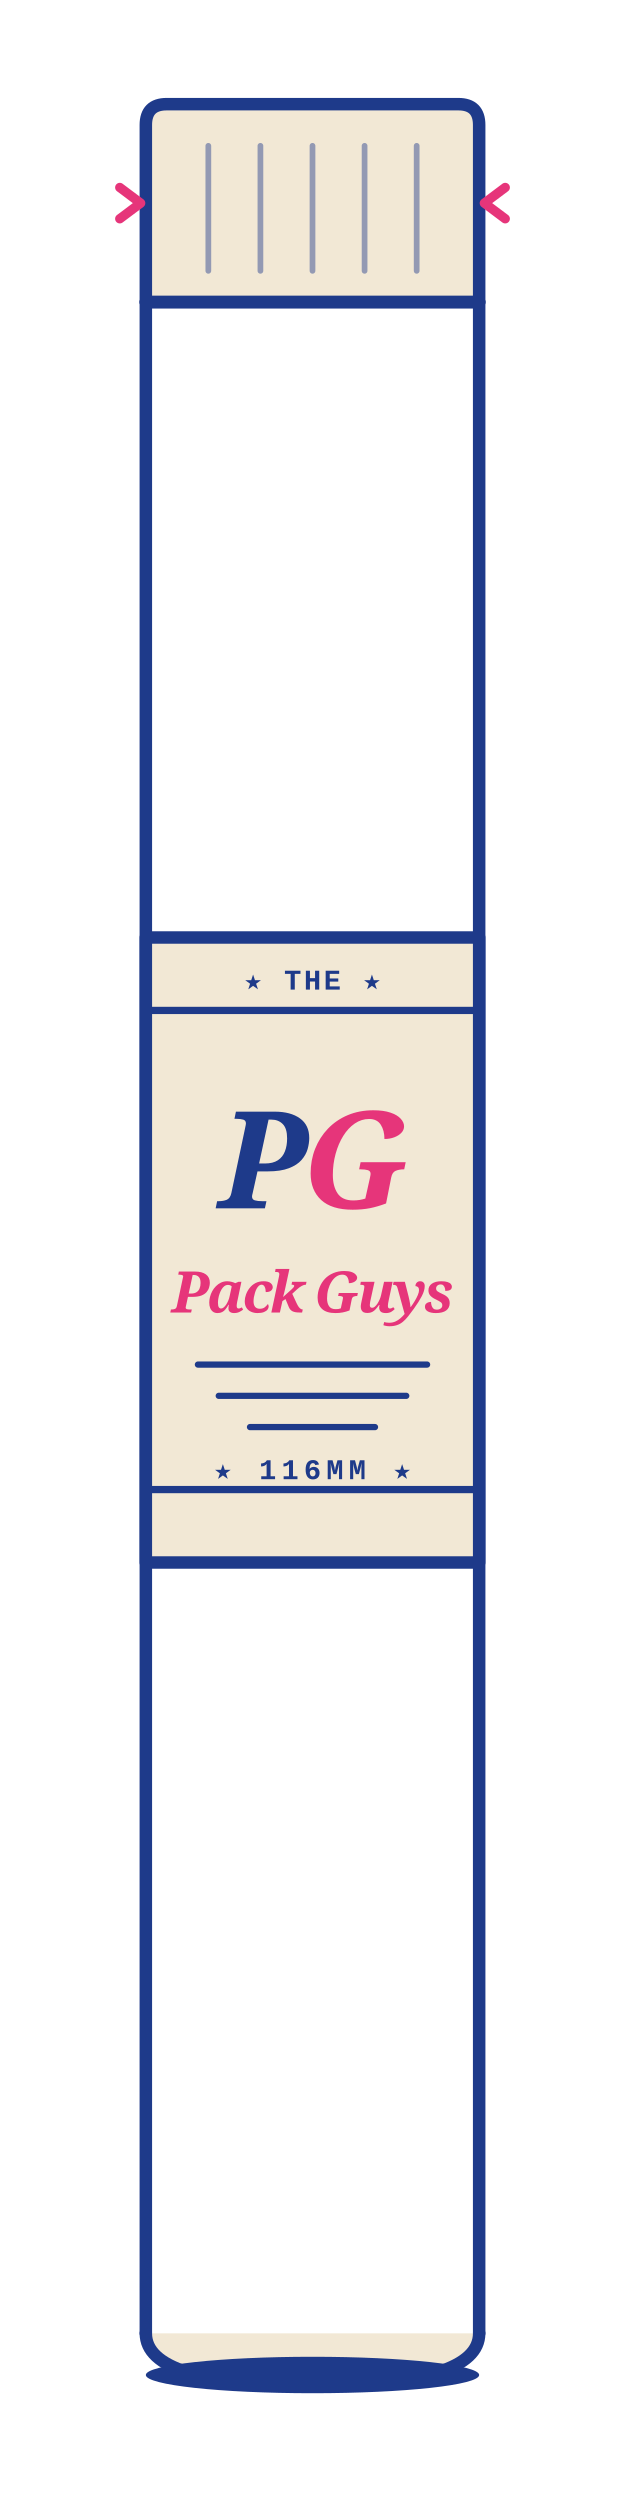
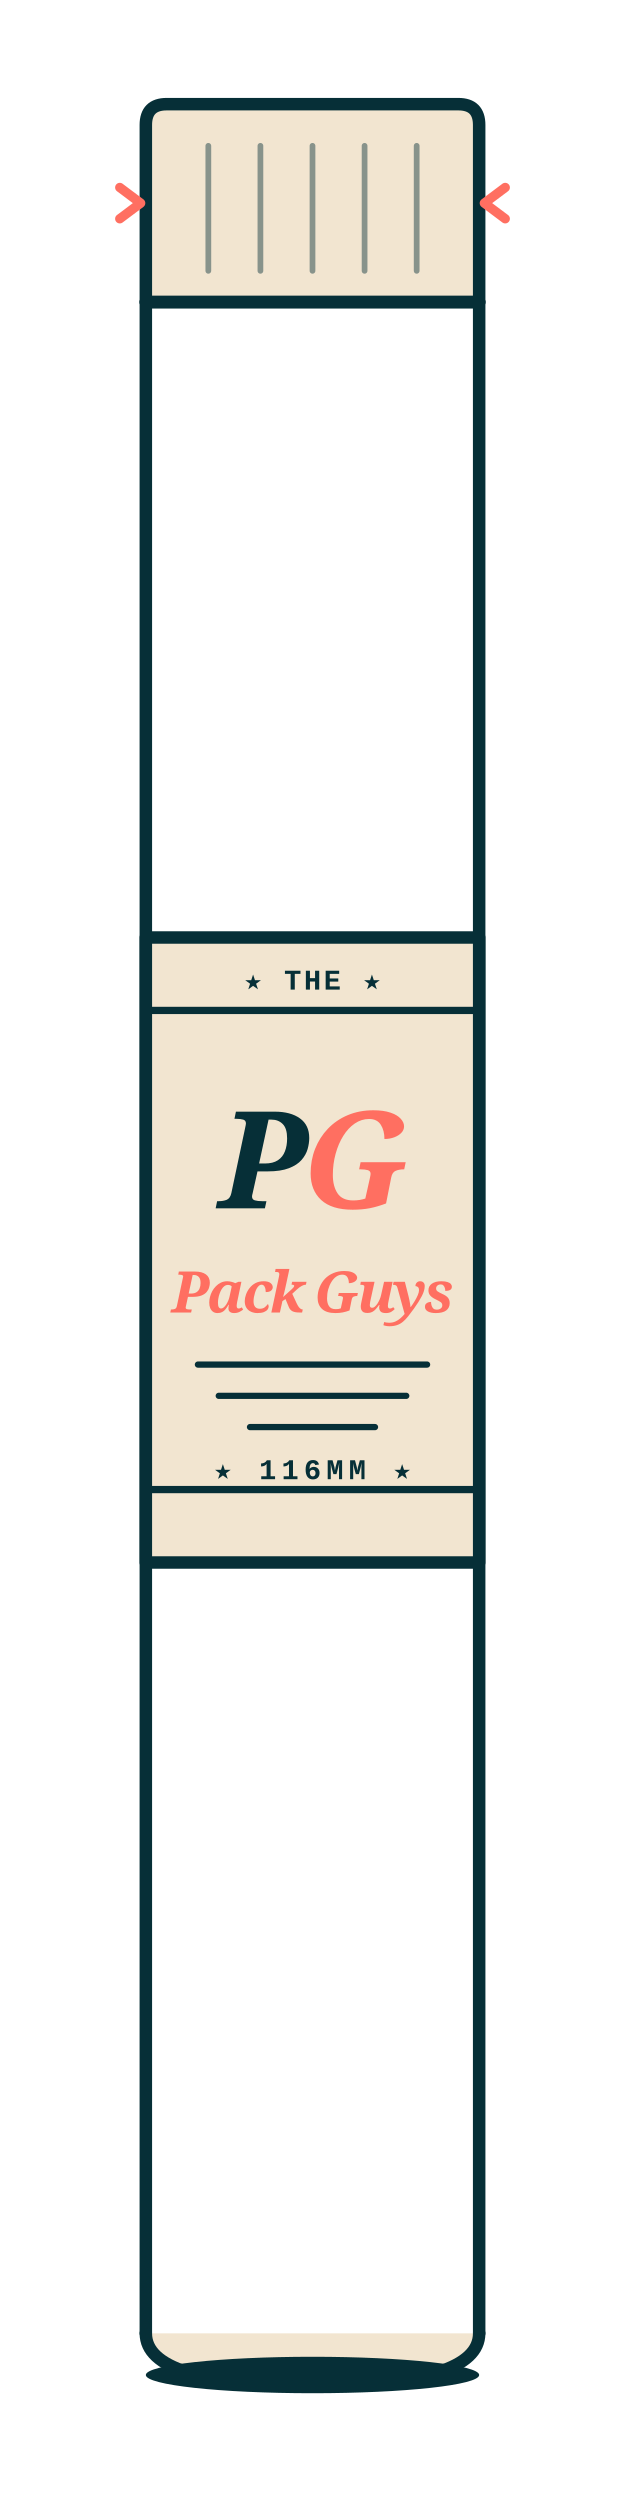
<svg xmlns="http://www.w3.org/2000/svg" viewBox="0 0 120 480" role="img" aria-label="116mm squeeze pop-top preroll tube outline">
  <defs>
    <style>
-       .t-line { fill: none; stroke: #1E3A8A; stroke-width: 2.4; stroke-linecap: round; stroke-linejoin: round; }
-       .t-fine { fill: none; stroke: #1E3A8A; stroke-width: 1.4; stroke-linecap: round; }
-       .t-rib { fill: none; stroke: #1E3A8A; stroke-width: 1.1; stroke-linecap: round; }
-       .t-paper { fill: #F2E8D5; }
-       .t-cobalt { fill: #1E3A8A; }
-       .t-magenta { fill: #E6357A; }
+       .t-line { fill: none; stroke: #062F37; stroke-width: 2.4; stroke-linecap: round; stroke-linejoin: round; }
+       .t-fine { fill: none; stroke: #062F37; stroke-width: 1.4; stroke-linecap: round; }
+       .t-rib { fill: none; stroke: #062F37; stroke-width: 1.1; stroke-linecap: round; }
+       .t-paper { fill: #F2E5D0; }
+       .t-cobalt { fill: #062F37; }
+       .t-magenta { fill: #FF6F61; }
    </style>
  </defs>
  <path d="M 28 58 L 28 24 Q 28 20 32 20 L 88 20 Q 92 20 92 24 L 92 58 Z" class="t-paper t-line" />
-   <line x1="28" y1="58" x2="92" y2="58" stroke="#1E3A8A" stroke-width="2.4" stroke-linecap="round" />
-   <g stroke="#E6357A" stroke-width="1.8" fill="none" stroke-linecap="round" stroke-linejoin="round">
+   <line x1="28" y1="58" x2="92" y2="58" stroke="#062F37" stroke-width="2.4" stroke-linecap="round" />
+   <g stroke="#FF6F61" stroke-width="1.8" fill="none" stroke-linecap="round" stroke-linejoin="round">
    <path d="M 23 36 L 27 39 L 23 42" />
    <path d="M 97 36 L 93 39 L 97 42" />
  </g>
  <g class="t-rib" opacity="0.45">
    <line x1="40" y1="28" x2="40" y2="52" />
    <line x1="50" y1="28" x2="50" y2="52" />
    <line x1="60" y1="28" x2="60" y2="52" />
    <line x1="70" y1="28" x2="70" y2="52" />
    <line x1="80" y1="28" x2="80" y2="52" />
  </g>
  <line x1="28" y1="58" x2="28" y2="448" class="t-line" />
  <line x1="92" y1="58" x2="92" y2="448" class="t-line" />
  <rect x="28" y="180" width="64" height="120" class="t-paper t-line" />
  <line x1="28" y1="194" x2="92" y2="194" class="t-fine" />
  <line x1="28" y1="286" x2="92" y2="286" class="t-fine" />
-   <text x="60" y="190" text-anchor="middle" font-family="JetBrains Mono, Courier New, monospace" font-size="5.5" font-weight="700" fill="#1E3A8A" letter-spacing="0.5">★ THE ★</text>
-   <text x="42" y="232" font-family="Cooper Black Italic, Cooper Black, Georgia, serif" font-style="italic" font-weight="900" font-size="26" fill="#1E3A8A" letter-spacing="-1.5">P</text>
-   <text x="58" y="232" font-family="Cooper Black Italic, Cooper Black, Georgia, serif" font-style="italic" font-weight="900" font-size="26" fill="#E6357A" letter-spacing="-1.5">G</text>
-   <text x="60" y="252" text-anchor="middle" font-family="Cooper Black Italic, Cooper Black, Georgia, serif" font-style="italic" font-weight="900" font-size="11" fill="#E6357A" letter-spacing="-0.5">Pack Guys</text>
-   <line x1="38" y1="262" x2="82" y2="262" stroke="#1E3A8A" stroke-width="1.2" stroke-linecap="round" />
-   <line x1="42" y1="268" x2="78" y2="268" stroke="#1E3A8A" stroke-width="1.2" stroke-linecap="round" />
-   <line x1="48" y1="274" x2="72" y2="274" stroke="#1E3A8A" stroke-width="1.2" stroke-linecap="round" />
-   <text x="60" y="284" text-anchor="middle" font-family="JetBrains Mono, Courier New, monospace" font-size="5.5" font-weight="700" fill="#1E3A8A" letter-spacing="1">★ 116MM ★</text>
+   <text x="60" y="190" text-anchor="middle" font-family="JetBrains Mono, Courier New, monospace" font-size="5.5" font-weight="700" fill="#062F37" letter-spacing="0.5">★ THE ★</text>
+   <text x="42" y="232" font-family="Cooper Black Italic, Cooper Black, Georgia, serif" font-style="italic" font-weight="900" font-size="26" fill="#062F37" letter-spacing="-1.5">P</text>
+   <text x="58" y="232" font-family="Cooper Black Italic, Cooper Black, Georgia, serif" font-style="italic" font-weight="900" font-size="26" fill="#FF6F61" letter-spacing="-1.5">G</text>
+   <text x="60" y="252" text-anchor="middle" font-family="Cooper Black Italic, Cooper Black, Georgia, serif" font-style="italic" font-weight="900" font-size="11" fill="#FF6F61" letter-spacing="-0.5">Pack Guys</text>
+   <line x1="38" y1="262" x2="82" y2="262" stroke="#062F37" stroke-width="1.2" stroke-linecap="round" />
+   <line x1="42" y1="268" x2="78" y2="268" stroke="#062F37" stroke-width="1.2" stroke-linecap="round" />
+   <line x1="48" y1="274" x2="72" y2="274" stroke="#062F37" stroke-width="1.2" stroke-linecap="round" />
+   <text x="60" y="284" text-anchor="middle" font-family="JetBrains Mono, Courier New, monospace" font-size="5.5" font-weight="700" fill="#062F37" letter-spacing="1">★ 116MM ★</text>
  <path d="M 28 448 Q 28 458 60 458 Q 92 458 92 448" class="t-paper t-line" />
  <ellipse cx="60" cy="456" rx="32" ry="3.5" class="t-cobalt" />
</svg>
